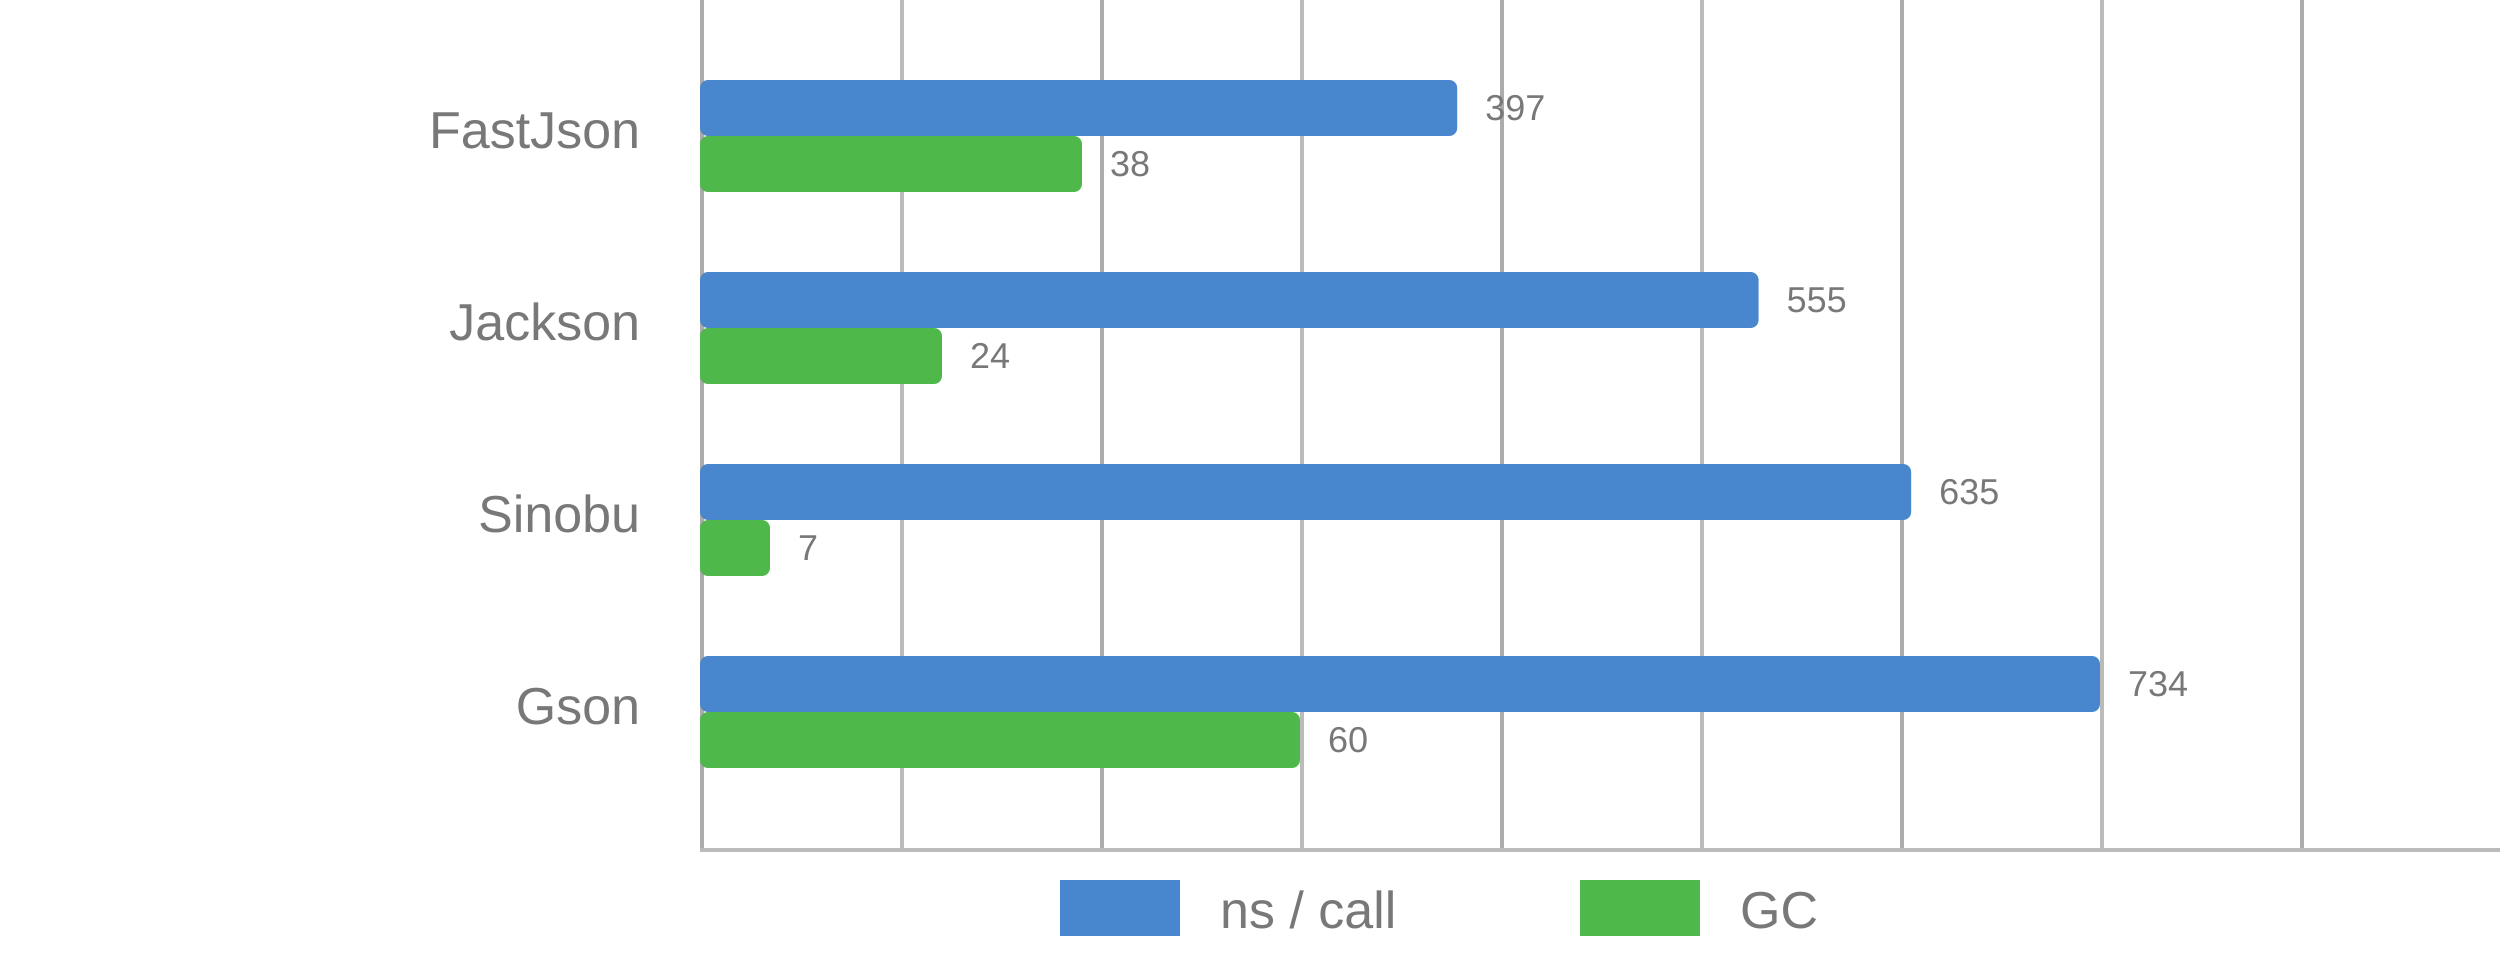
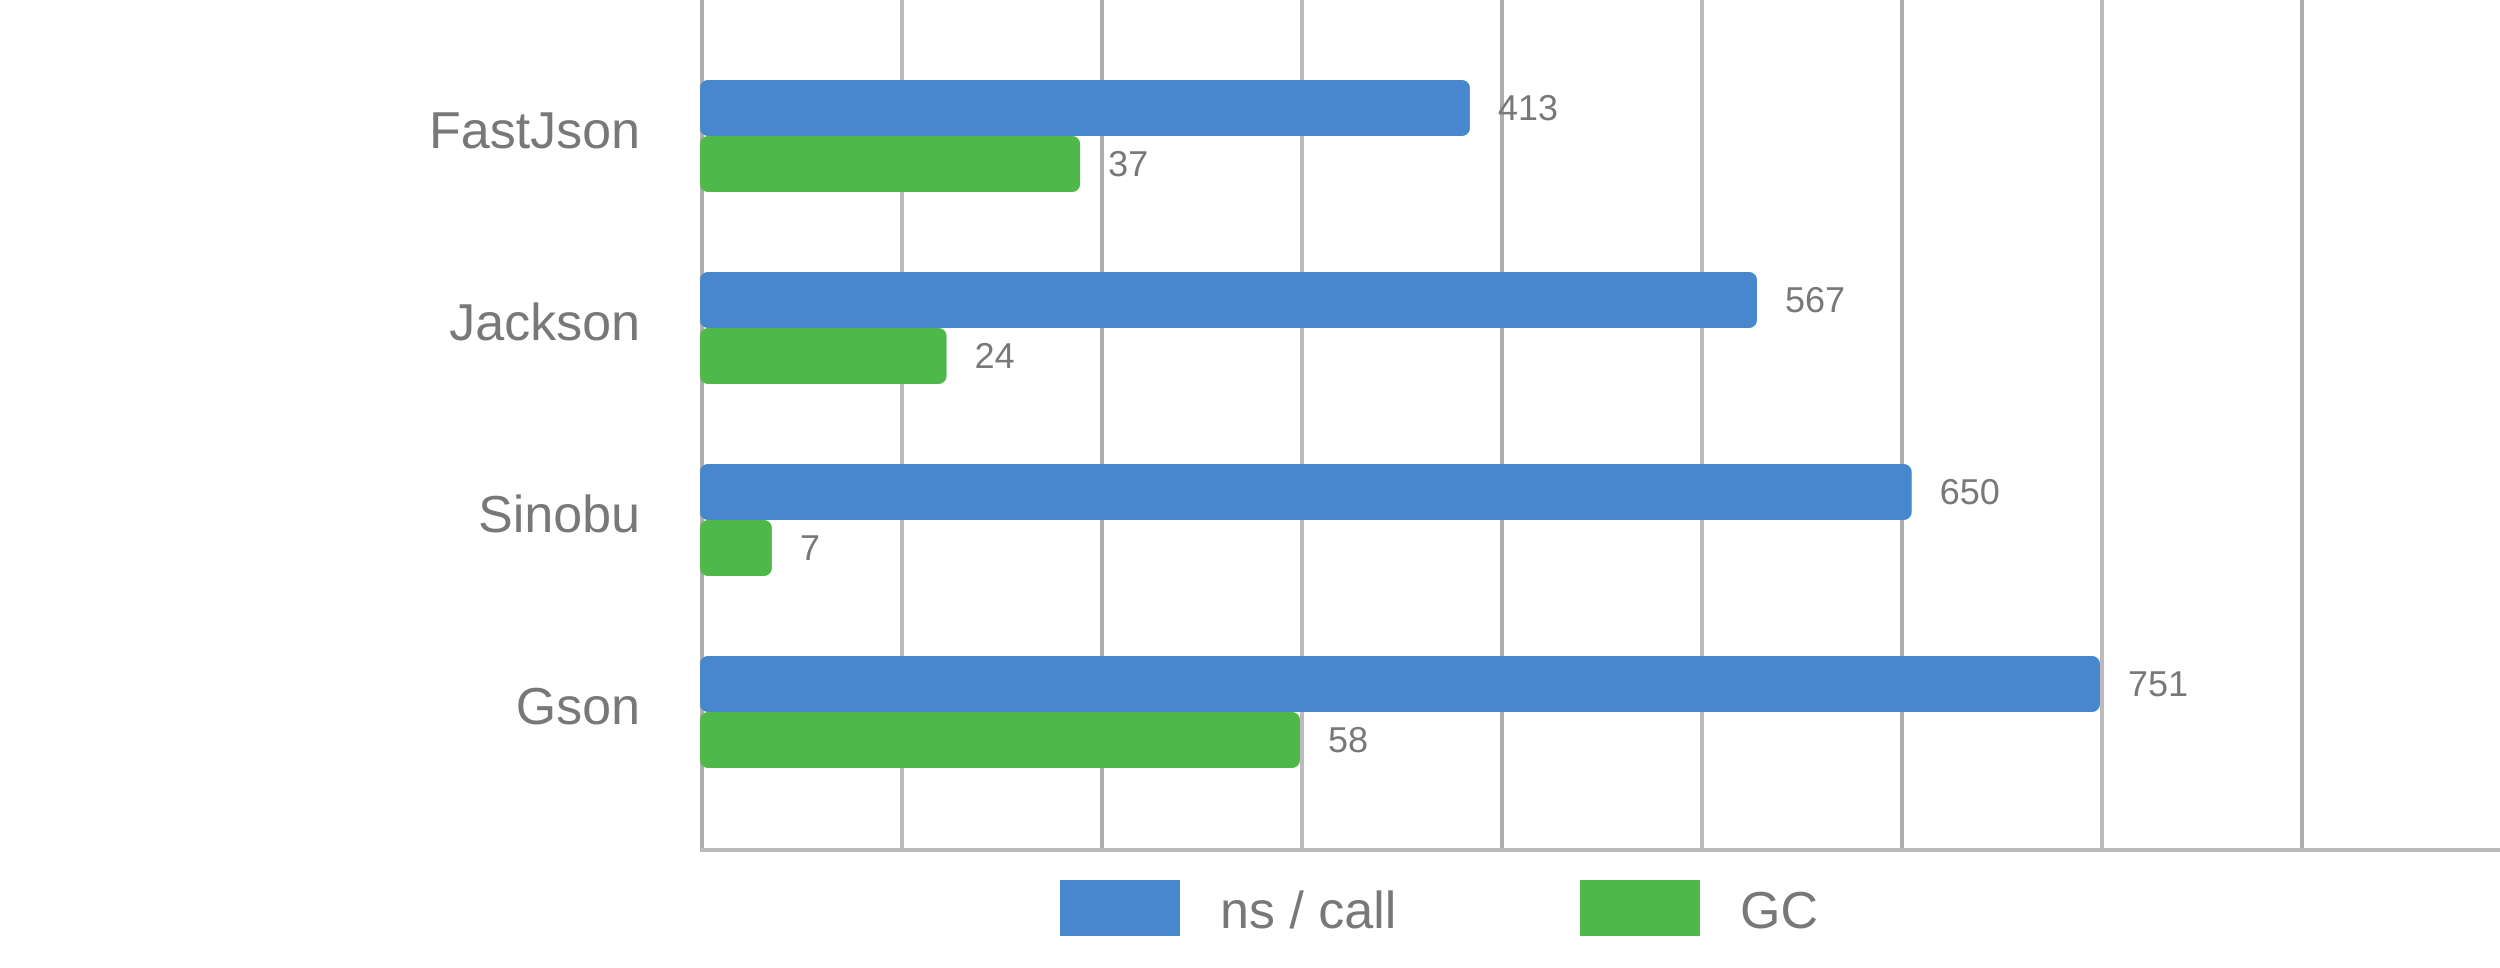
<svg xmlns="http://www.w3.org/2000/svg" viewBox="0 0 625 242">
  <style>
      text {
          font-family: Arial;
          font-size: 13px;
          fill: #787878;
      }

      .desc {
          font-size: 9px;
      }

      .vline {
          fill: #acacac;
          stroke: none;
          stroke-width: 0;
      }

      .subline {
          fill: #bbb;
          stroke: none;
          stroke-width: 0;
      }

      .call {
          fill: #4886CD;
          stroke-linejoin: round;
          height: 14px;
      }

      .gc {
          fill: #4FB84B;
          stroke-linejoin: round;
          height: 14px;
      }
  </style>
  <g>
    <rect x="175" y="0" width="1" height="212" class="vline" />
    <rect x="275" y="0" width="1" height="212" class="vline" />
    <rect x="375" y="0" width="1" height="212" class="vline" />
    <rect x="475" y="0" width="1" height="212" class="vline" />
    <rect x="575" y="0" width="1" height="212" class="vline" />
    <rect x="225" y="0" width="1" height="212" class="subline" />
    <rect x="325" y="0" width="1" height="212" class="subline" />
    <rect x="425" y="0" width="1" height="212" class="subline" />
    <rect x="525" y="0" width="1" height="212" class="subline" />
    <rect x="175" y="212" width="450" height="1" class="subline" />
    <rect x="265" y="220" width="30" class="call" />
    <text x="305" y="232">ns / call</text>
    <rect x="395" y="220" width="30" class="gc" />
    <text x="435" y="232">GC</text>
  </g>
  <g>
-     <rect x="175" y="20" width="189.305" rx="2" ry="2" class="call" />
-     <rect x="175" y="34" width="95.5" rx="2" ry="2" class="gc" />
+     <rect x="175" y="20" width="192.477" rx="2" ry="2" class="call" />
+     <rect x="175" y="34" width="95.034" rx="2" ry="2" class="gc" />
    <text x="160" y="37" text-anchor="end">FastJson</text>
-     <text x="371.305" y="30" class="desc">397</text>
-     <text x="277.5" y="44" class="desc">38</text>
+     <text x="374.477" y="30" class="desc">413</text>
+     <text x="277.034" y="44" class="desc">37</text>
  </g>
  <g>
-     <rect x="175" y="68" width="264.646" rx="2" ry="2" class="call" />
-     <rect x="175" y="82" width="60.5" rx="2" ry="2" class="gc" />
+     <rect x="175" y="68" width="264.248" rx="2" ry="2" class="call" />
+     <rect x="175" y="82" width="61.644" rx="2" ry="2" class="gc" />
    <text x="160" y="85" text-anchor="end">Jackson</text>
-     <text x="446.646" y="78" class="desc">555</text>
-     <text x="242.5" y="92" class="desc">24</text>
+     <text x="446.248" y="78" class="desc">567</text>
+     <text x="243.644" y="92" class="desc">24</text>
  </g>
  <g>
-     <rect x="175" y="116" width="302.793" rx="2" ry="2" class="call" />
-     <rect x="175" y="130" width="17.5" rx="2" ry="2" class="gc" />
+     <rect x="175" y="116" width="302.929" rx="2" ry="2" class="call" />
+     <rect x="175" y="130" width="17.979" rx="2" ry="2" class="gc" />
    <text x="160" y="133" text-anchor="end">Sinobu</text>
-     <text x="484.793" y="126" class="desc">635</text>
-     <text x="199.5" y="140" class="desc">7</text>
+     <text x="484.929" y="126" class="desc">650</text>
+     <text x="199.979" y="140" class="desc">7</text>
  </g>
  <g>
    <rect x="175" y="164" width="350" rx="2" ry="2" class="call" />
    <rect x="175" y="178" width="150" rx="2" ry="2" class="gc" />
    <text x="160" y="181" text-anchor="end">Gson</text>
-     <text x="532" y="174" class="desc">734</text>
-     <text x="332" y="188" class="desc">60</text>
+     <text x="532" y="174" class="desc">751</text>
+     <text x="332" y="188" class="desc">58</text>
  </g>
</svg>
